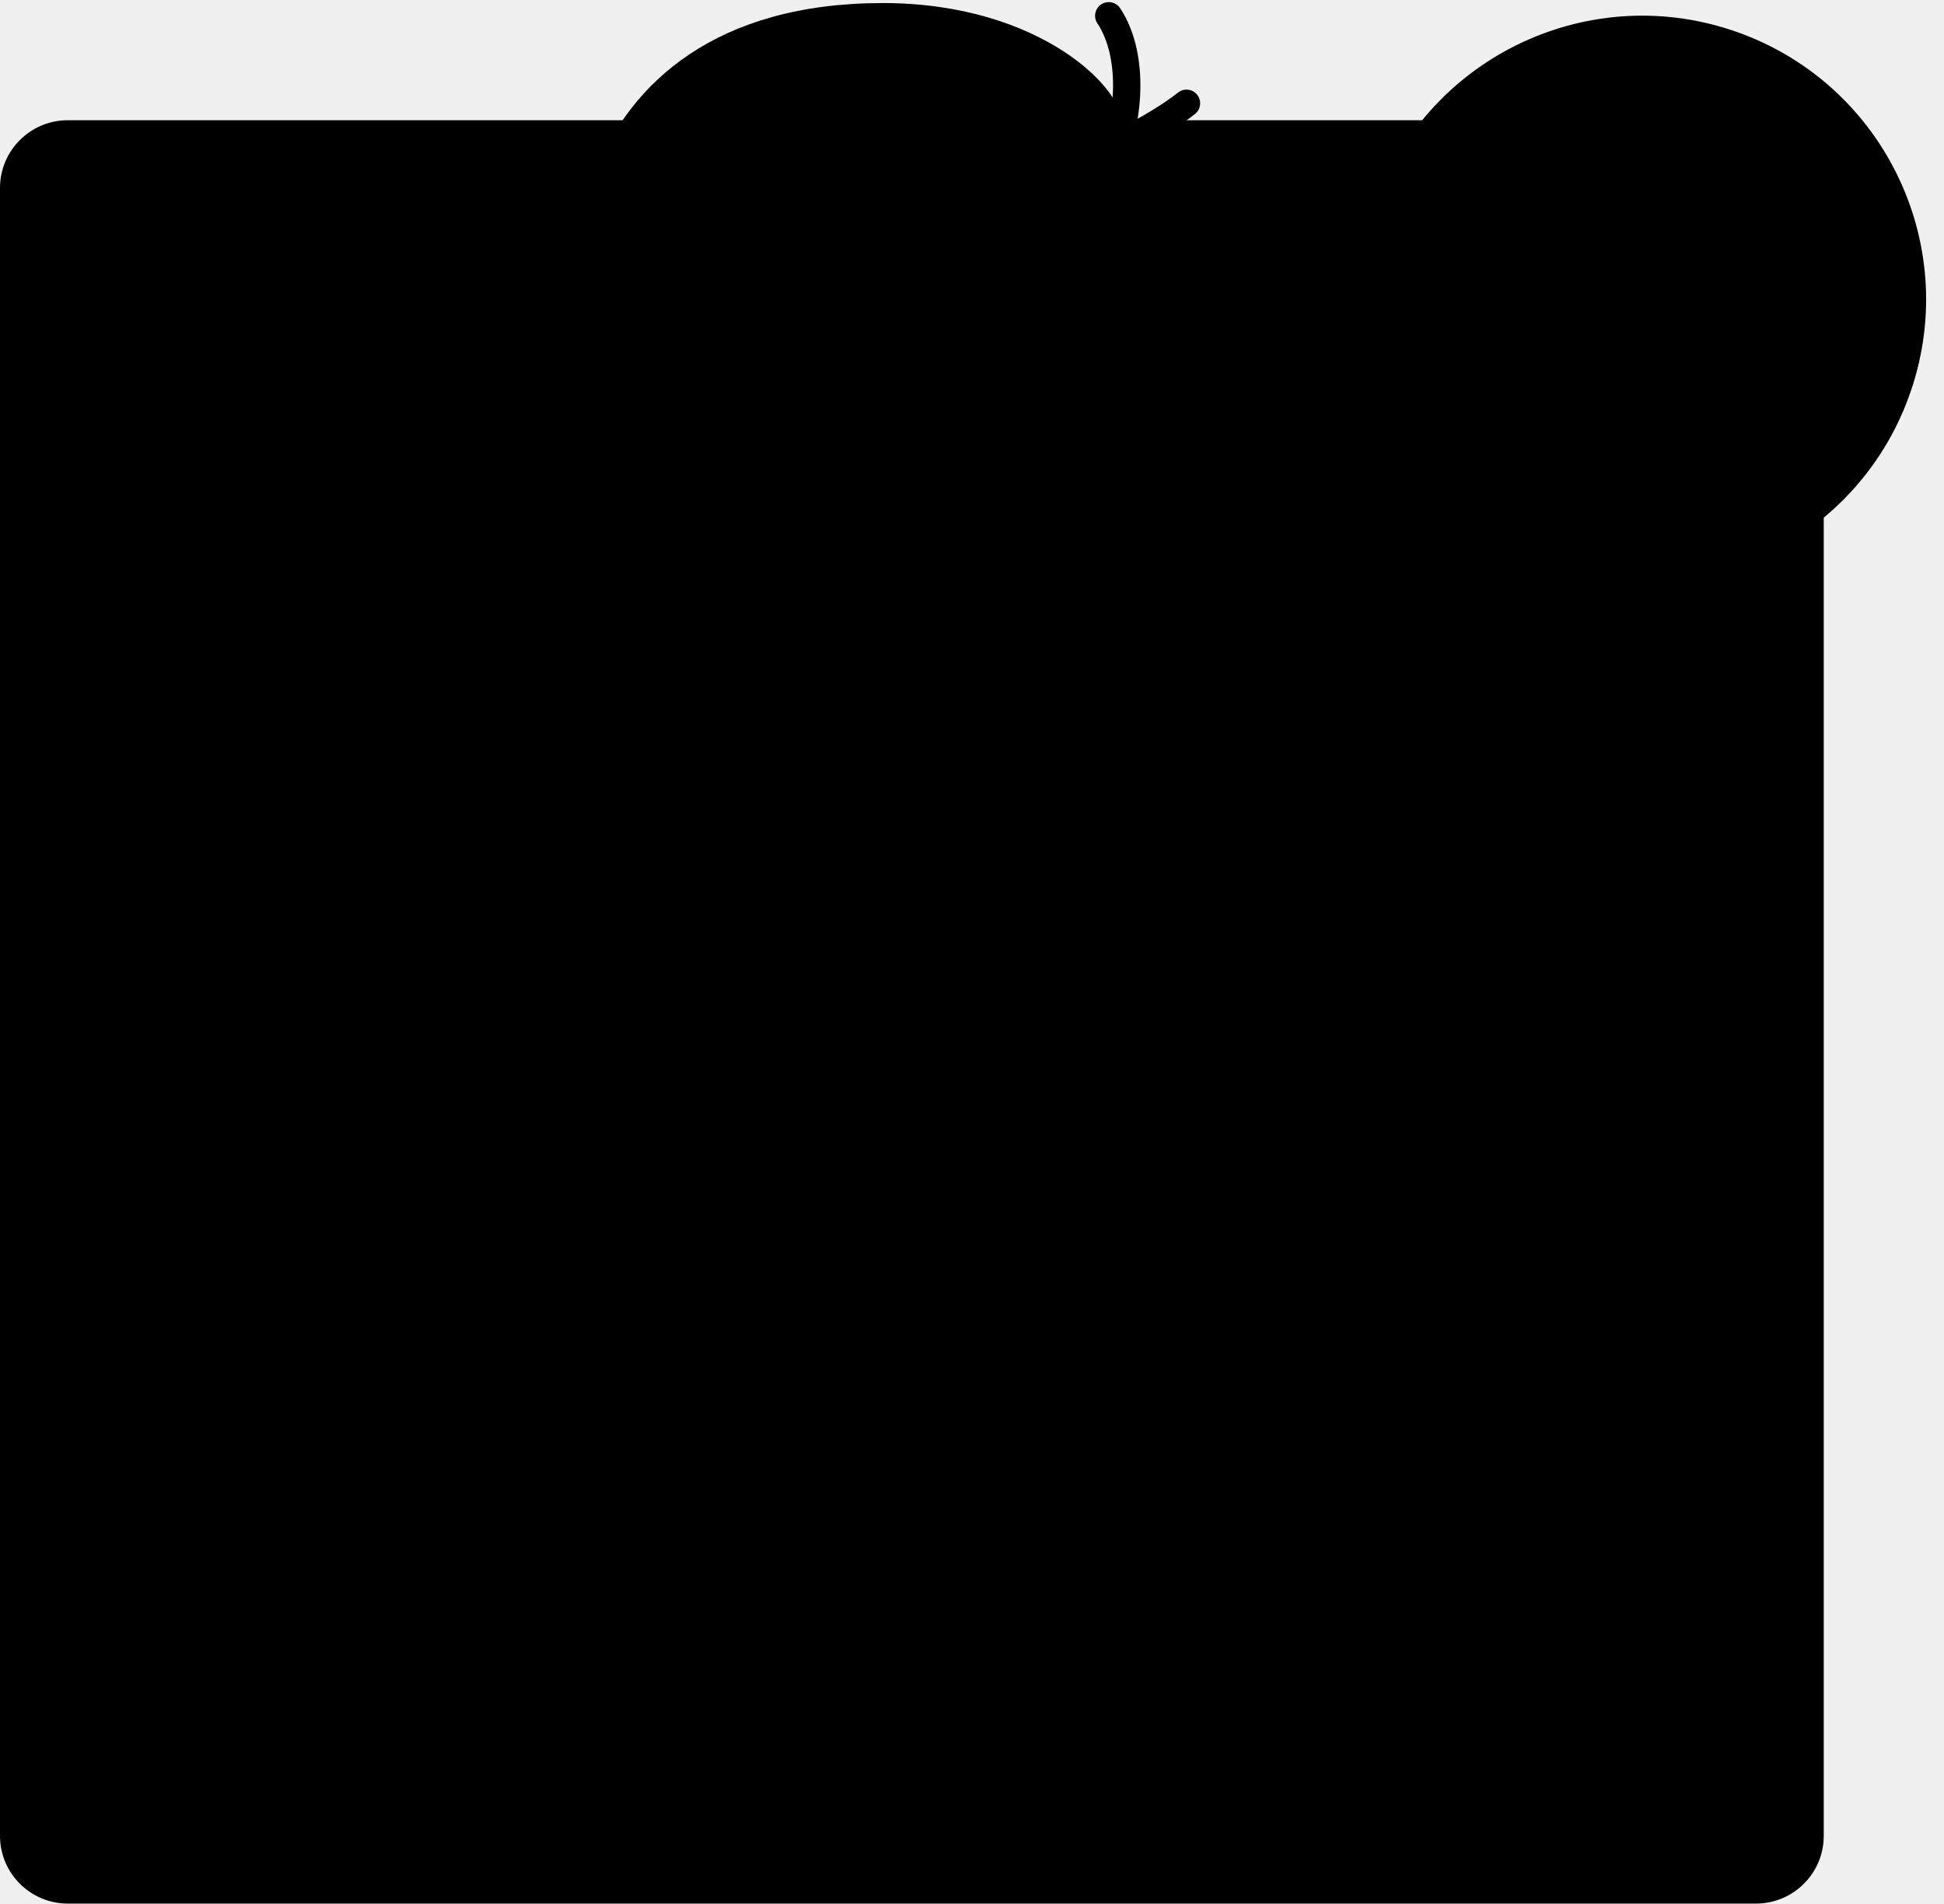
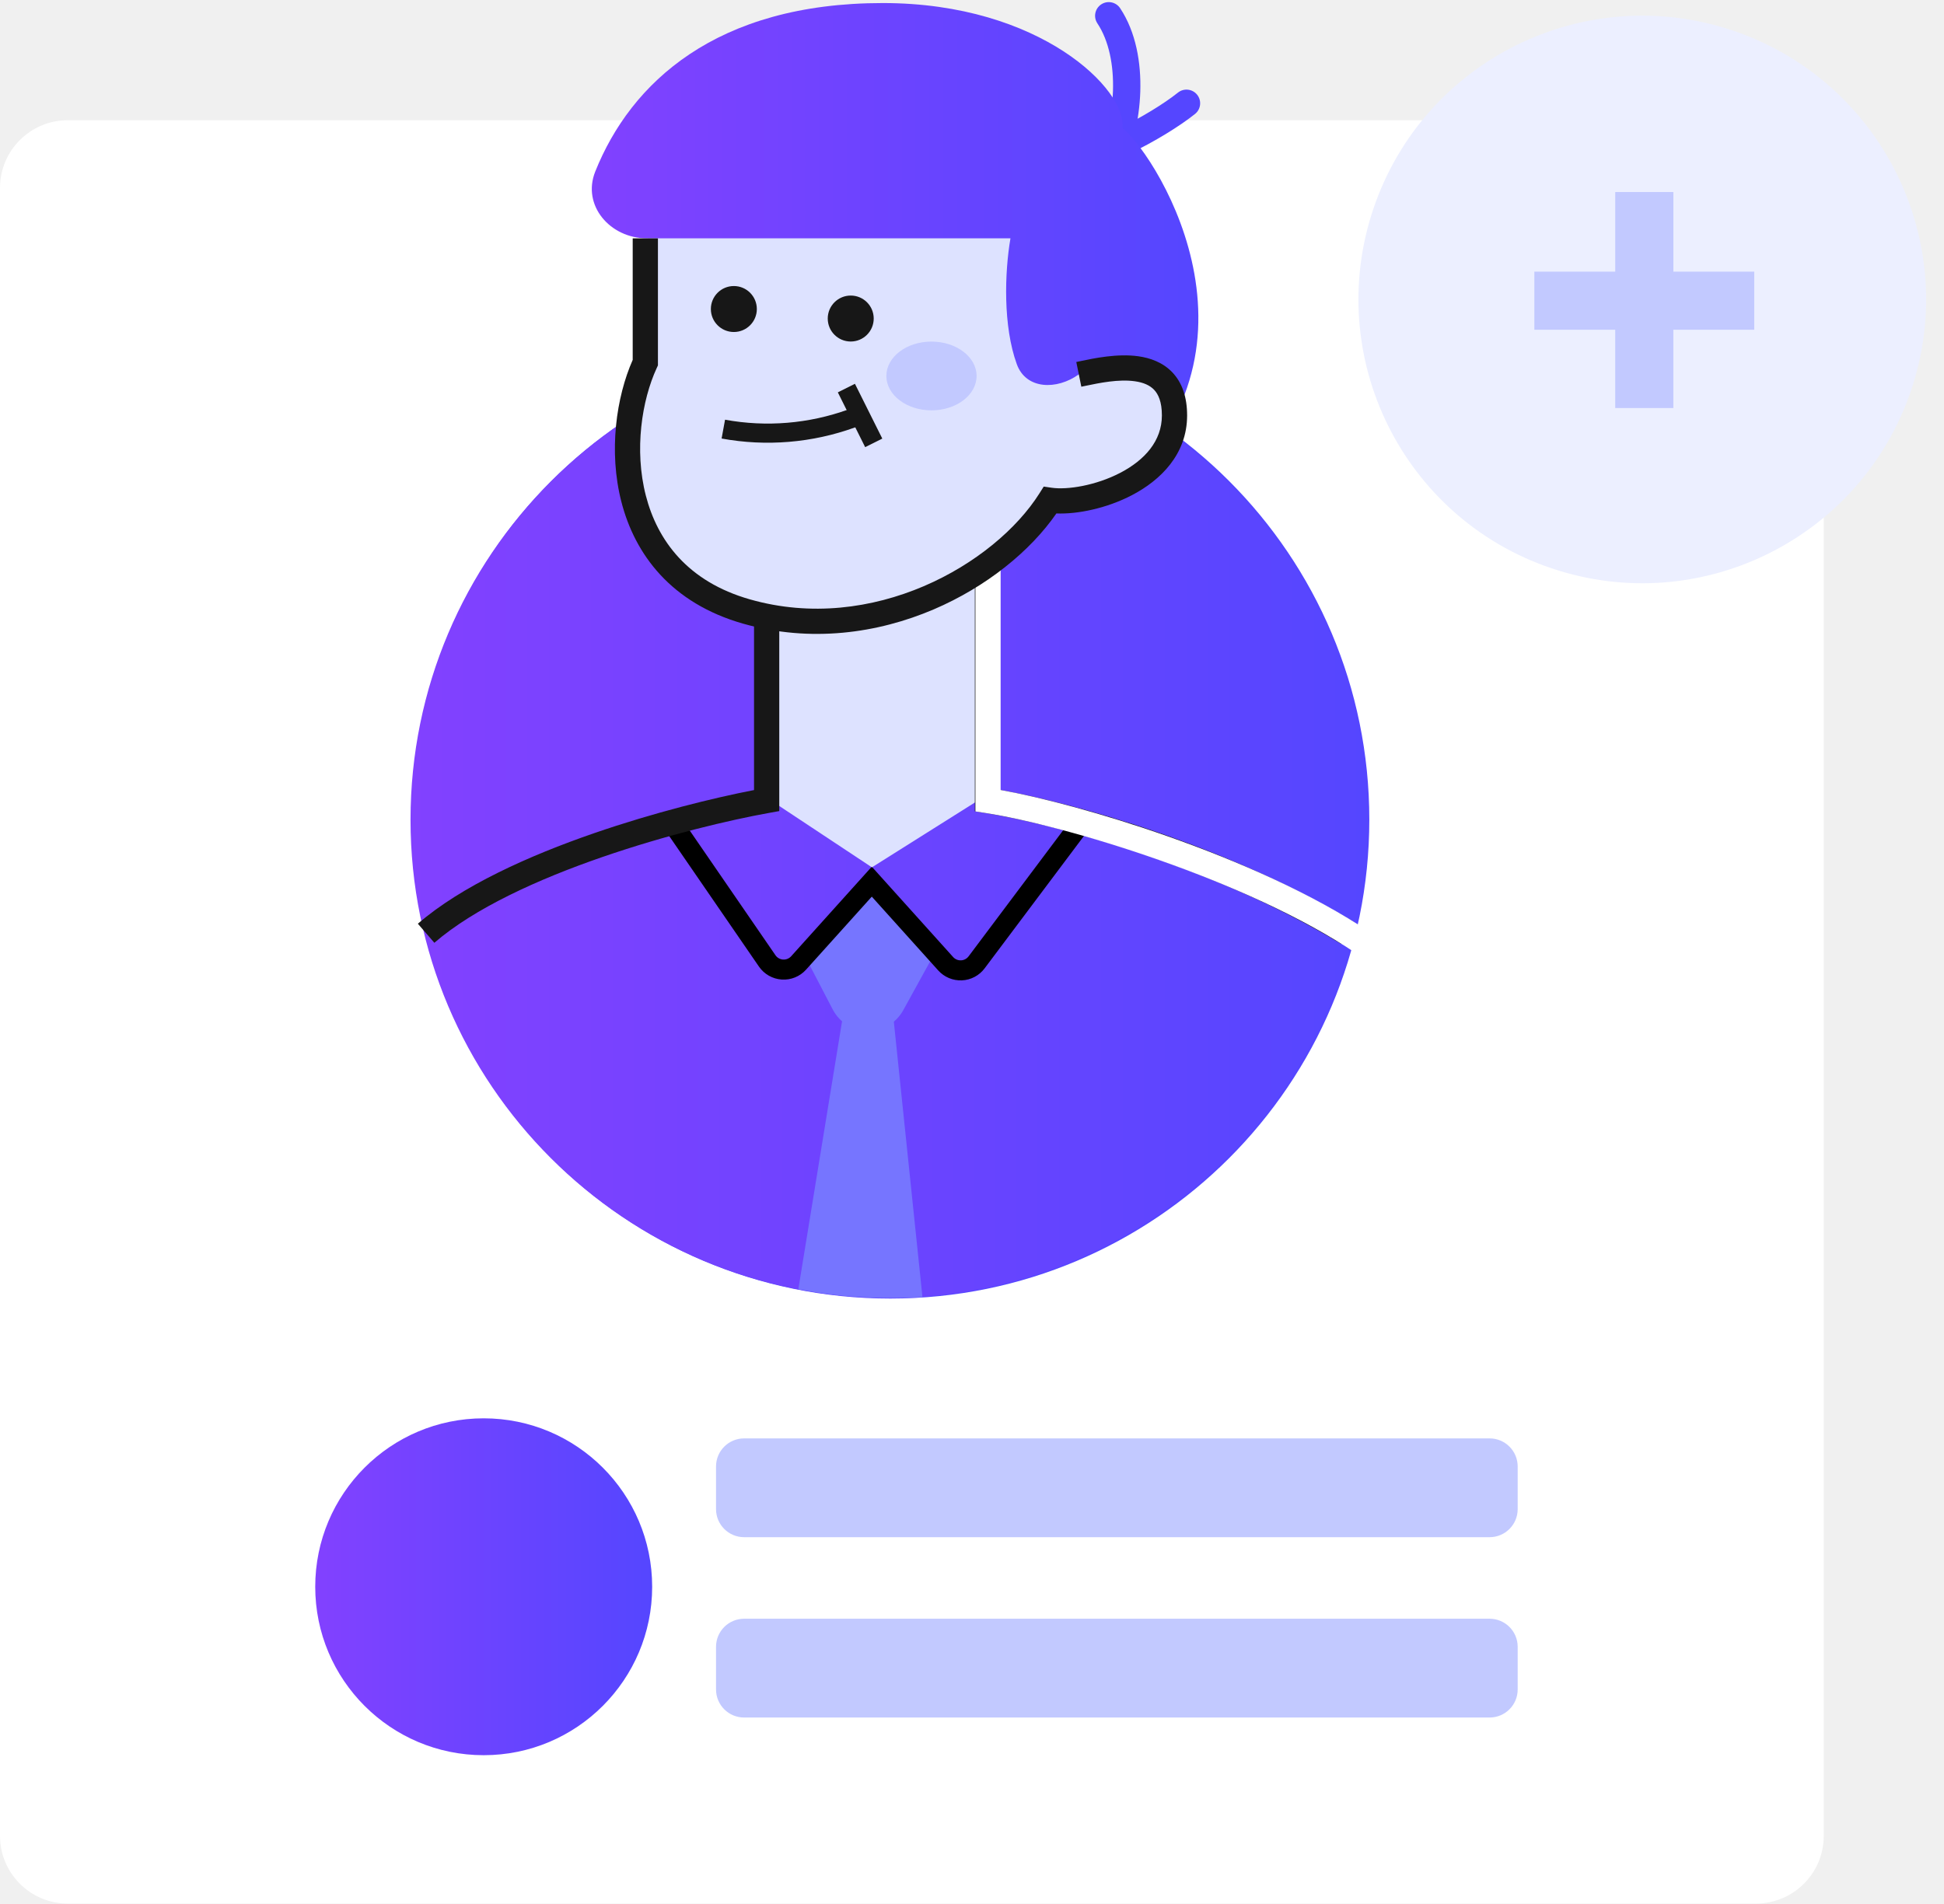
<svg xmlns="http://www.w3.org/2000/svg" fill="none" viewBox="0 0 97 95">
-   <path fill="currentColor" d="M0 9.382A3.382 3.382 0 0 1 3.382 6h84.236A3.382 3.382 0 0 1 91 9.382v82.236A3.382 3.382 0 0 1 87.618 95H3.382A3.382 3.382 0 0 1 0 91.618V9.382Z" />
-   <rect width="16.812" height="16.812" x="15.729" y="70.783" fill="currentColor" rx="8.406" />
-   <rect width="40" height="4.93" x="35.728" y="71.785" fill="currentColor" rx="1.401" />
-   <rect width="40" height="4.93" x="35.728" y="80.785" fill="currentColor" rx="1.401" />
-   <circle cx="44.422" cy="40.903" r="23.903" fill="currentColor" />
-   <path fill="currentColor" d="M68.213 40.911c0 13.18-10.685 23.864-23.864 23.864-13.18 0-23.865-10.684-23.865-23.864 0-13.18 10.685-23.864 23.865-23.864 13.18 0 23.864 10.684 23.864 23.864Z" />
-   <path fill="currentColor" d="m41.546 50.37-1.413-2.715L43.499 44l3.091 3.655-1.519 2.757c-.77 1.398-2.788 1.374-3.525-.042Z" />
-   <path fill="currentColor" d="M39.834 64.339 42.501 48h1.788l1.74 16.74c-3.206.16-5.203-.211-6.195-.401Z" />
-   <path fill="currentColor" fill-rule="evenodd" d="M55.747 6.452c1.222-.589 2.346-1.286 3.03-1.831a.681.681 0 1 1 .85 1.067c-.784.625-2.001 1.373-3.29 1.994-1.28.617-2.704 1.143-3.893 1.27l-.142-1.358c.957-.102 2.214-.55 3.445-1.142Z" clip-rule="evenodd" />
-   <path stroke="currentColor" d="m33.5 41 4.781 6.955a1 1 0 0 0 1.568.102L43.5 44l3.686 4.096a1 1 0 0 0 1.544-.069L54 41" />
-   <path fill="currentColor" d="M38.313 39.845v-8.769c6.367.432 9.757-1.754 10.656-2.9v11.669l-5.463 3.44-5.194-3.44Z" />
-   <path fill="currentColor" d="M32 18.212v-5.224a2 2 0 0 1 1.424-1.916l7.993-2.397a2 2 0 0 1 1.163.004l11.816 3.635c.392.121.74.357.978.693 1.228 1.735 3.125 5.108 3.125 7.993 0 2.755-2.965 3.731-5.066 3.95-.59.06-1.154.314-1.534.77l-1.677 2.013a1.876 1.876 0 0 1-.524.44c-2.994 1.673-9.561 4.146-14.199 1.827-4.649-2.325-4.357-8.276-3.577-11.223.049-.184.077-.374.077-.565Z" />
-   <path fill="currentColor" fill-rule="evenodd" d="M55.534 4.531c.041-1.28-.203-2.501-.778-3.366A.682.682 0 1 1 55.892.41c.788 1.186 1.052 2.724 1.005 4.166-.047 1.448-.408 2.897-.973 3.958L54.72 7.89c.45-.846.772-2.084.814-3.36Z" clip-rule="evenodd" />
-   <path fill="currentColor" fill-rule="evenodd" d="M49.9 39.42V28.5h-1.258v11.989l.53.084c3.146.503 11.136 2.522 17.76 6.54l.653-1.076c-6.46-3.92-14.142-5.974-17.684-6.616Zm-12.276.01V30.5h1.259v9.978l-.518.093c-1.935.348-5.109 1.095-8.31 2.2-3.22 1.111-6.391 2.559-8.382 4.28l-.823-.952c2.18-1.884 5.54-3.395 8.793-4.518 3-1.035 5.972-1.763 7.98-2.152Z" clip-rule="evenodd" />
-   <path fill="currentColor" fill-rule="evenodd" d="M48.67 27.908h1.259v11.517c2.051.371 5.115 1.178 8.337 2.312 3.513 1.237 7.262 2.88 10.119 4.806l-.704 1.044c-2.73-1.841-6.366-3.442-9.833-4.662-3.465-1.22-6.713-2.044-8.646-2.347l-.532-.083V27.908Z" clip-rule="evenodd" />
-   <path fill="currentColor" d="M37.764 15.424a1.147 1.147 0 1 1-1.146-1.149c.633 0 1.146.514 1.146 1.149Z" />
-   <path fill="currentColor" d="M57.923 18.683c-.546-1.094-2.956-.456-4.093 0-1.094.788-2.631.763-3.093-.504-.694-1.904-.61-4.578-.318-6.285h-8.192V6.371l.776 5.523H32.274c-1.825 0-3.25-1.638-2.573-3.332 1.77-4.424 6.027-8.41 14.351-8.41 7.9 0 12.2 4.377 11.95 6.22 1.92 1.627 8 11.627-1 18.627 4.5-3 3.466-5.223 2.92-6.316Z" />
-   <path fill="currentColor" fill-rule="evenodd" d="M32.829 11.895H31.57v6.066c-.817 1.848-1.214 4.557-.564 7.085.675 2.627 2.487 5.056 6.068 6.077 3.375.962 6.718.484 9.514-.71 2.636-1.128 4.825-2.91 6.123-4.789 1.065.044 2.522-.261 3.77-.912 1.424-.743 2.753-2.038 2.753-3.979 0-.918-.25-1.635-.733-2.146-.476-.502-1.104-.723-1.702-.807-1.046-.147-2.222.102-2.891.243l-.204.043.251 1.233c.068-.013.14-.028.213-.044.697-.145 1.646-.342 2.455-.228.431.06.75.201.964.426.206.218.388.593.388 1.28 0 1.272-.855 2.226-2.076 2.863-1.228.64-2.648.857-3.416.746l-.404-.059-.218.345c-1.107 1.751-3.18 3.52-5.768 4.627-2.58 1.102-5.624 1.527-8.674.657-3.106-.885-4.617-2.938-5.194-5.18-.587-2.282-.199-4.762.546-6.37l.058-.127v-6.34Z" clip-rule="evenodd" />
-   <path fill="currentColor" d="M43.596 15.898a1.147 1.147 0 1 1-1.146-1.148c.633 0 1.146.514 1.146 1.148Z" />
-   <path fill="currentColor" fill-rule="evenodd" d="m43.076 21.182-.426.153c-2.127.768-4.42.958-6.644.55l.172-.939c2.058.377 4.18.201 6.148-.51l.425-.153.325.899Z" clip-rule="evenodd" />
-   <path fill="currentColor" fill-rule="evenodd" d="m43.169 22.315-1.364-2.734.854-.427 1.365 2.735-.855.426Z" clip-rule="evenodd" />
-   <path fill="currentColor" d="M48.729 18.763c0 .947-1.008 1.716-2.251 1.716-1.244 0-2.251-.769-2.251-1.716 0-.948 1.007-1.716 2.25-1.716 1.244 0 2.252.768 2.252 1.716Z" />
-   <path stroke="currentColor" stroke-linecap="round" stroke-width="1.261" d="m78.39 11.611 5.88 5.39M84.266 11.611l-5.88 5.39" />
-   <path fill="currentColor" d="M95.36 19.474c-2.501 7.41-10.535 11.388-17.945 8.886-7.409-2.501-11.387-10.535-8.886-17.944 2.502-7.41 10.536-11.388 17.945-8.887 7.41 2.502 11.388 10.536 8.886 17.945Z" />
-   <path fill="currentColor" d="M83.495 13.556h4.037v2.9h-4.037v3.907h-2.9v-3.907H76.56v-2.9h4.036V9.584h2.9v3.972Z" />
+   <path fill="#fff" d="M0 9.382A3.382 3.382 0 0 1 3.382 6h84.236A3.382 3.382 0 0 1 91 9.382v82.236A3.382 3.382 0 0 1 87.618 95H3.382A3.382 3.382 0 0 1 0 91.618V9.382Z" />
+   <rect width="16.812" height="16.812" x="15.729" y="70.783" fill="url(#a)" rx="8.406" />
+   <rect width="40" height="4.93" x="35.728" y="71.785" fill="#C2C9FF" rx="1.401" />
+   <rect width="40" height="4.93" x="35.728" y="80.785" fill="#C2C9FF" rx="1.401" />
+   <circle cx="44.422" cy="40.903" r="23.903" fill="#5546FF" />
+   <path fill="url(#b)" d="M68.213 40.911c0 13.18-10.685 23.864-23.864 23.864-13.18 0-23.865-10.684-23.865-23.864 0-13.18 10.685-23.864 23.865-23.864 13.18 0 23.864 10.684 23.864 23.864Z" />
+   <path fill="#7675FF" d="m41.546 50.37-1.413-2.715L43.499 44l3.091 3.655-1.519 2.757c-.77 1.398-2.788 1.374-3.525-.042Z" />
+   <path fill="#7675FF" d="M39.834 64.339 42.501 48h1.788l1.74 16.74c-3.206.16-5.203-.211-6.195-.401Z" />
+   <path fill="#5546FF" fill-rule="evenodd" d="M55.747 6.452c1.222-.589 2.346-1.286 3.03-1.831a.681.681 0 1 1 .85 1.067c-.784.625-2.001 1.373-3.29 1.994-1.28.617-2.704 1.143-3.893 1.27l-.142-1.358c.957-.102 2.214-.55 3.445-1.142Z" clip-rule="evenodd" />
+   <path stroke="#000" d="m33.5 41 4.781 6.955a1 1 0 0 0 1.568.102L43.5 44l3.686 4.096a1 1 0 0 0 1.544-.069L54 41" />
+   <path fill="#DDE2FF" d="M38.313 39.845v-8.769c6.367.432 9.757-1.754 10.656-2.9v11.669l-5.463 3.44-5.194-3.44Z" />
+   <path fill="#DDE2FF" d="M32 18.212v-5.224a2 2 0 0 1 1.424-1.916l7.993-2.397a2 2 0 0 1 1.163.004l11.816 3.635c.392.121.74.357.978.693 1.228 1.735 3.125 5.108 3.125 7.993 0 2.755-2.965 3.731-5.066 3.95-.59.06-1.154.314-1.534.77l-1.677 2.013a1.876 1.876 0 0 1-.524.44c-2.994 1.673-9.561 4.146-14.199 1.827-4.649-2.325-4.357-8.276-3.577-11.223.049-.184.077-.374.077-.565Z" />
+   <path fill="#5546FF" fill-rule="evenodd" d="M55.534 4.531c.041-1.28-.203-2.501-.778-3.366A.682.682 0 1 1 55.892.41c.788 1.186 1.052 2.724 1.005 4.166-.047 1.448-.408 2.897-.973 3.958L54.72 7.89c.45-.846.772-2.084.814-3.36Z" clip-rule="evenodd" />
+   <path fill="#171717" fill-rule="evenodd" d="M49.9 39.42V28.5h-1.258v11.989l.53.084c3.146.503 11.136 2.522 17.76 6.54l.653-1.076c-6.46-3.92-14.142-5.974-17.684-6.616Zm-12.276.01V30.5h1.259v9.978l-.518.093c-1.935.348-5.109 1.095-8.31 2.2-3.22 1.111-6.391 2.559-8.382 4.28l-.823-.952c2.18-1.884 5.54-3.395 8.793-4.518 3-1.035 5.972-1.763 7.98-2.152Z" clip-rule="evenodd" />
+   <path fill="#fff" fill-rule="evenodd" d="M48.67 27.908h1.259v11.517c2.051.371 5.115 1.178 8.337 2.312 3.513 1.237 7.262 2.88 10.119 4.806l-.704 1.044c-2.73-1.841-6.366-3.442-9.833-4.662-3.465-1.22-6.713-2.044-8.646-2.347l-.532-.083V27.908Z" clip-rule="evenodd" />
+   <path fill="#171717" d="M37.764 15.424a1.147 1.147 0 1 1-1.146-1.149c.633 0 1.146.514 1.146 1.149Z" />
+   <path fill="url(#c)" d="M57.923 18.683c-.546-1.094-2.956-.456-4.093 0-1.094.788-2.631.763-3.093-.504-.694-1.904-.61-4.578-.318-6.285h-8.192V6.371l.776 5.523H32.274c-1.825 0-3.25-1.638-2.573-3.332 1.77-4.424 6.027-8.41 14.351-8.41 7.9 0 12.2 4.377 11.95 6.22 1.92 1.627 8 11.627-1 18.627 4.5-3 3.466-5.223 2.92-6.316Z" />
+   <path fill="#171717" fill-rule="evenodd" d="M32.829 11.895H31.57v6.066c-.817 1.848-1.214 4.557-.564 7.085.675 2.627 2.487 5.056 6.068 6.077 3.375.962 6.718.484 9.514-.71 2.636-1.128 4.825-2.91 6.123-4.789 1.065.044 2.522-.261 3.77-.912 1.424-.743 2.753-2.038 2.753-3.979 0-.918-.25-1.635-.733-2.146-.476-.502-1.104-.723-1.702-.807-1.046-.147-2.222.102-2.891.243l-.204.043.251 1.233c.068-.013.14-.028.213-.044.697-.145 1.646-.342 2.455-.228.431.06.75.201.964.426.206.218.388.593.388 1.28 0 1.272-.855 2.226-2.076 2.863-1.228.64-2.648.857-3.416.746l-.404-.059-.218.345c-1.107 1.751-3.18 3.52-5.768 4.627-2.58 1.102-5.624 1.527-8.674.657-3.106-.885-4.617-2.938-5.194-5.18-.587-2.282-.199-4.762.546-6.37l.058-.127v-6.34Z" clip-rule="evenodd" />
+   <path fill="#171717" d="M43.596 15.898a1.147 1.147 0 1 1-1.146-1.148c.633 0 1.146.514 1.146 1.148Z" />
+   <path fill="#171717" fill-rule="evenodd" d="m43.076 21.182-.426.153c-2.127.768-4.42.958-6.644.55l.172-.939c2.058.377 4.18.201 6.148-.51l.425-.153.325.899Z" clip-rule="evenodd" />
+   <path fill="#171717" fill-rule="evenodd" d="m43.169 22.315-1.364-2.734.854-.427 1.365 2.735-.855.426Z" clip-rule="evenodd" />
+   <path fill="#C2C9FF" d="M48.729 18.763c0 .947-1.008 1.716-2.251 1.716-1.244 0-2.251-.769-2.251-1.716 0-.948 1.007-1.716 2.25-1.716 1.244 0 2.252.768 2.252 1.716Z" />
+   <path stroke="#5546FF" stroke-linecap="round" stroke-width="1.261" d="m78.39 11.611 5.88 5.39M84.266 11.611l-5.88 5.39" />
+   <path fill="#ECEFFF" d="M95.36 19.474c-2.501 7.41-10.535 11.388-17.945 8.886-7.409-2.501-11.387-10.535-8.886-17.944 2.502-7.41 10.536-11.388 17.945-8.887 7.41 2.502 11.388 10.536 8.886 17.945Z" />
+   <path fill="#C2C9FF" d="M83.495 13.556h4.037v2.9h-4.037v3.907h-2.9v-3.907H76.56v-2.9h4.036V9.584h2.9v3.972Z" />
  <defs>
    <linearGradient id="a" x1="15.729" x2="32.541" y1="79.189" y2="79.189" gradientUnits="userSpaceOnUse">
-       <stop stop-color="currentColor" />
-       <stop offset="1" stop-color="currentColor" />
+       <stop stop-color="#8241FF" />
+       <stop offset="1" stop-color="#5546FF" />
    </linearGradient>
    <linearGradient id="b" x1="20.484" x2="68.213" y1="40.911" y2="40.911" gradientUnits="userSpaceOnUse">
-       <stop stop-color="currentColor" />
-       <stop offset="1" stop-color="currentColor" />
+       <stop stop-color="#8241FF" />
+       <stop offset="1" stop-color="#5546FF" />
    </linearGradient>
    <linearGradient id="c" x1="28.818" x2="59.796" y1="12.576" y2="12.576" gradientUnits="userSpaceOnUse">
-       <stop stop-color="currentColor" />
-       <stop offset="1" stop-color="currentColor" />
+       <stop stop-color="#8241FF" />
+       <stop offset="1" stop-color="#5546FF" />
    </linearGradient>
  </defs>
</svg>
